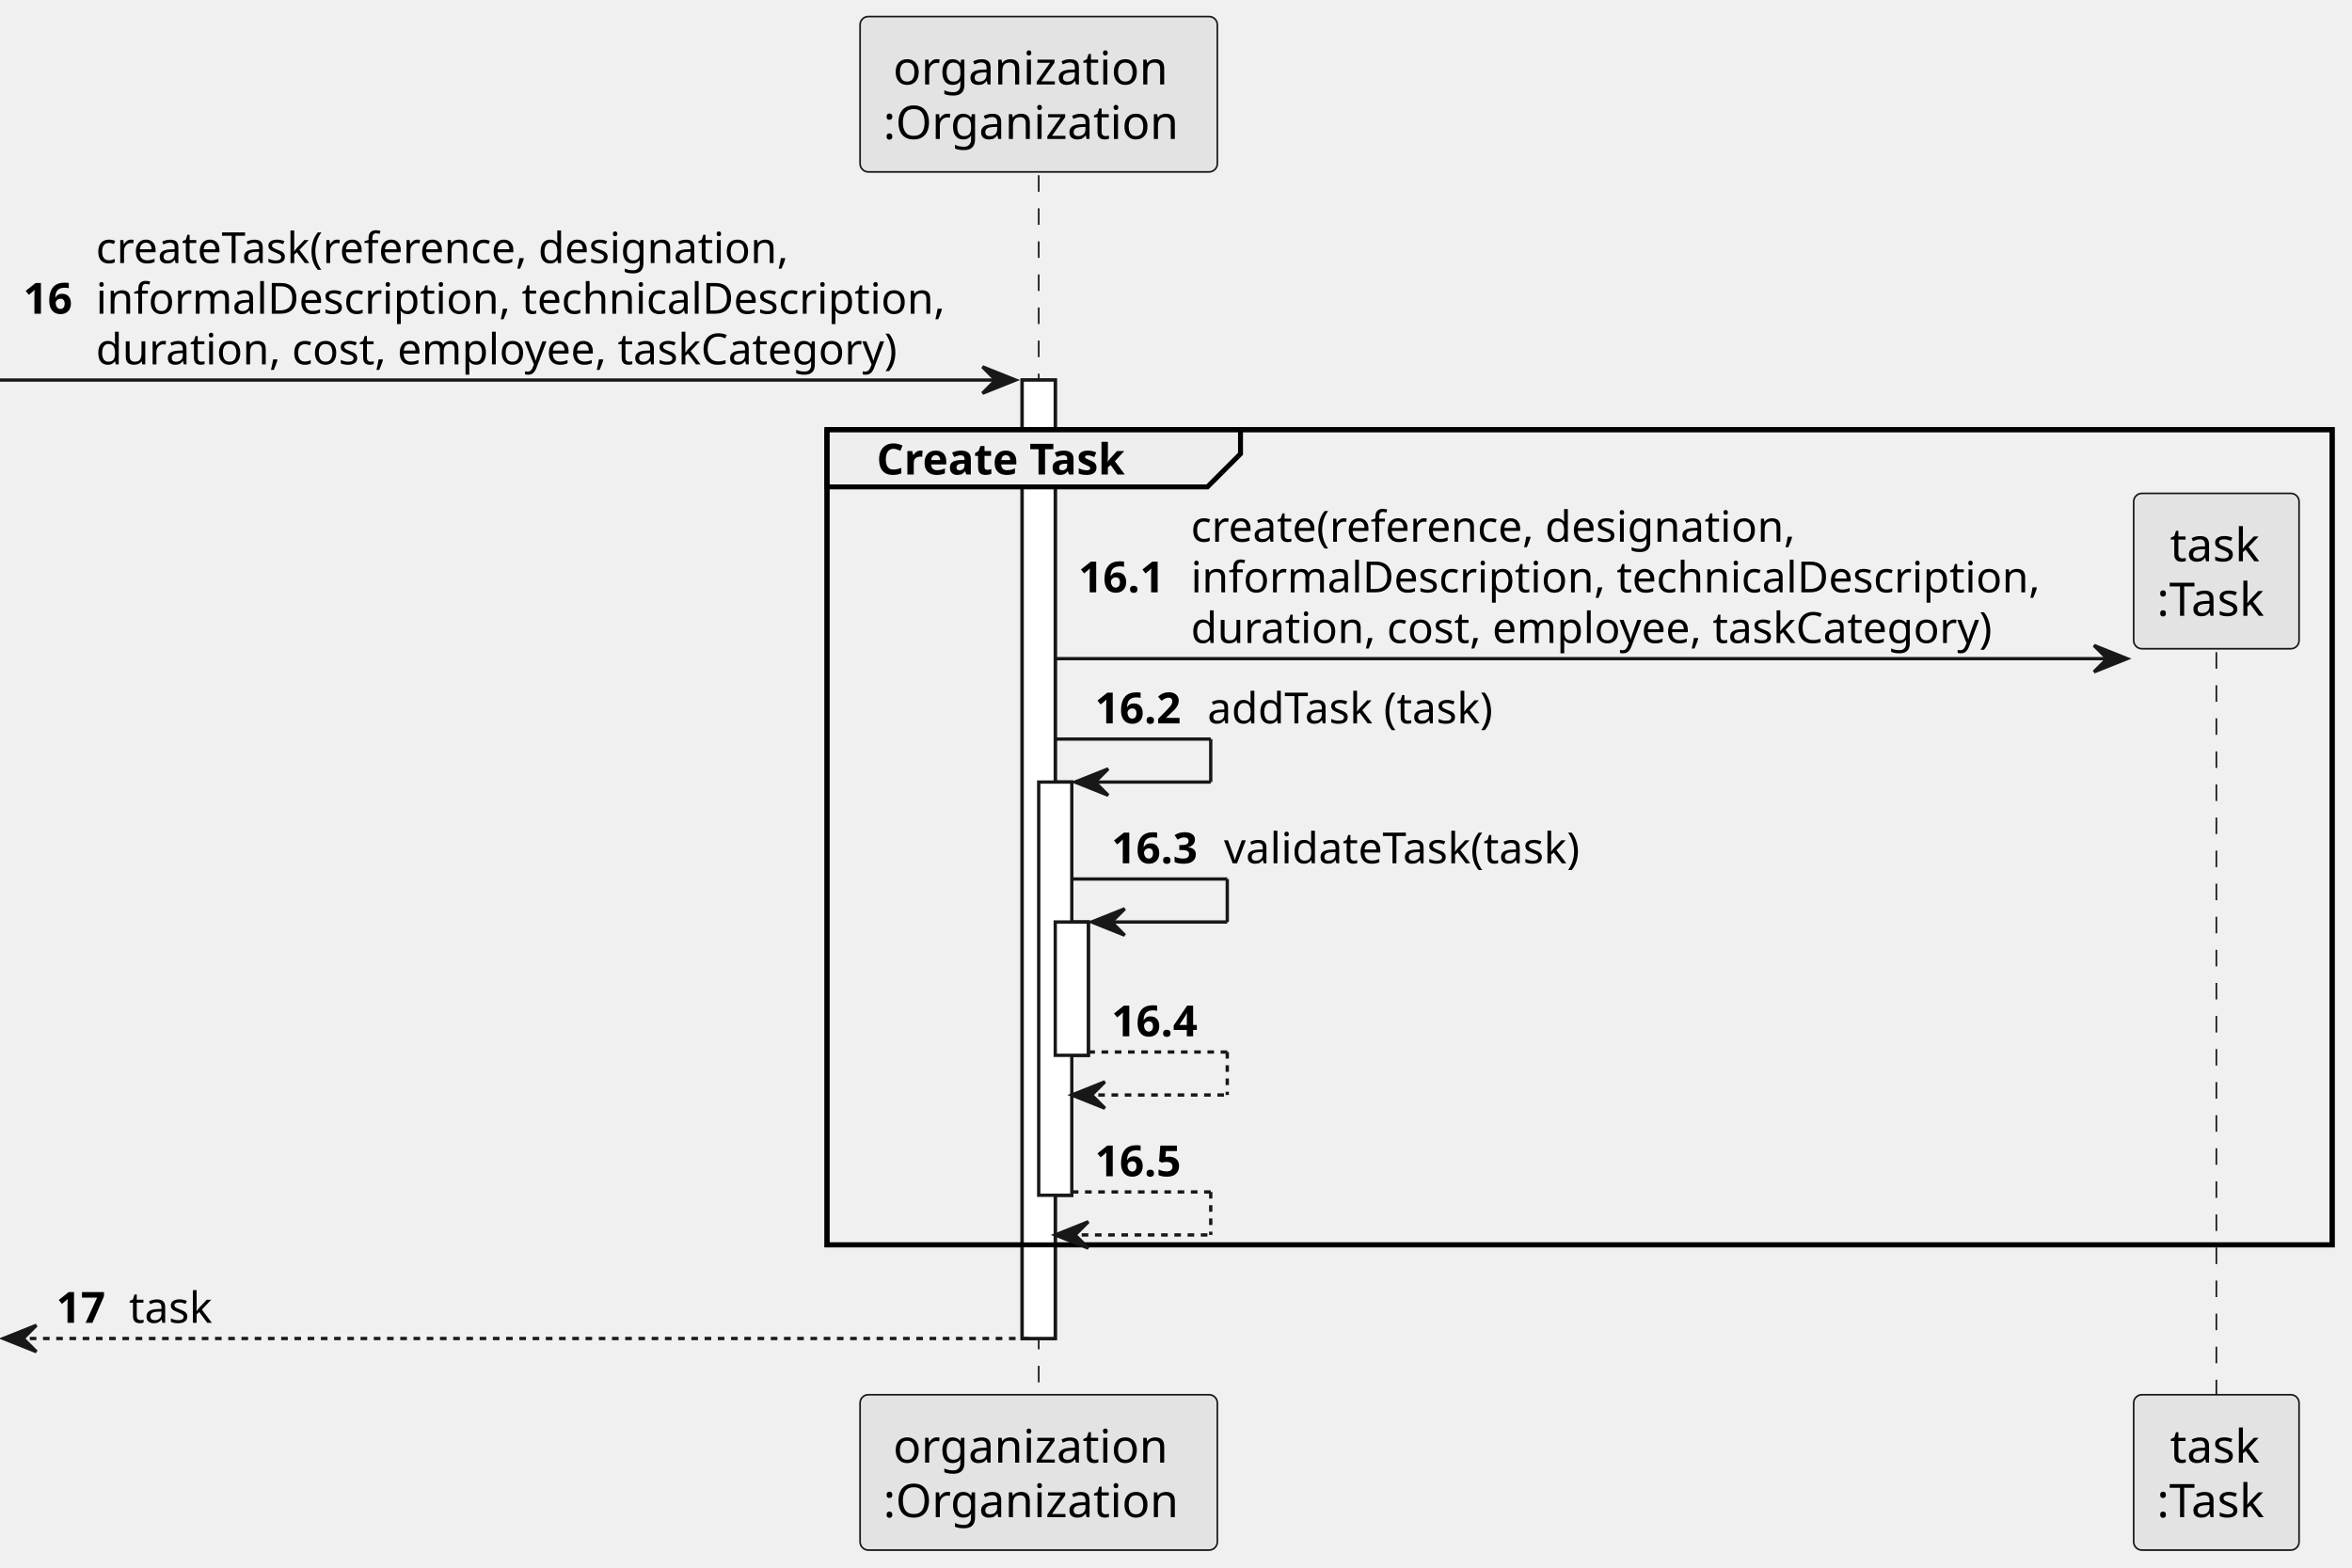
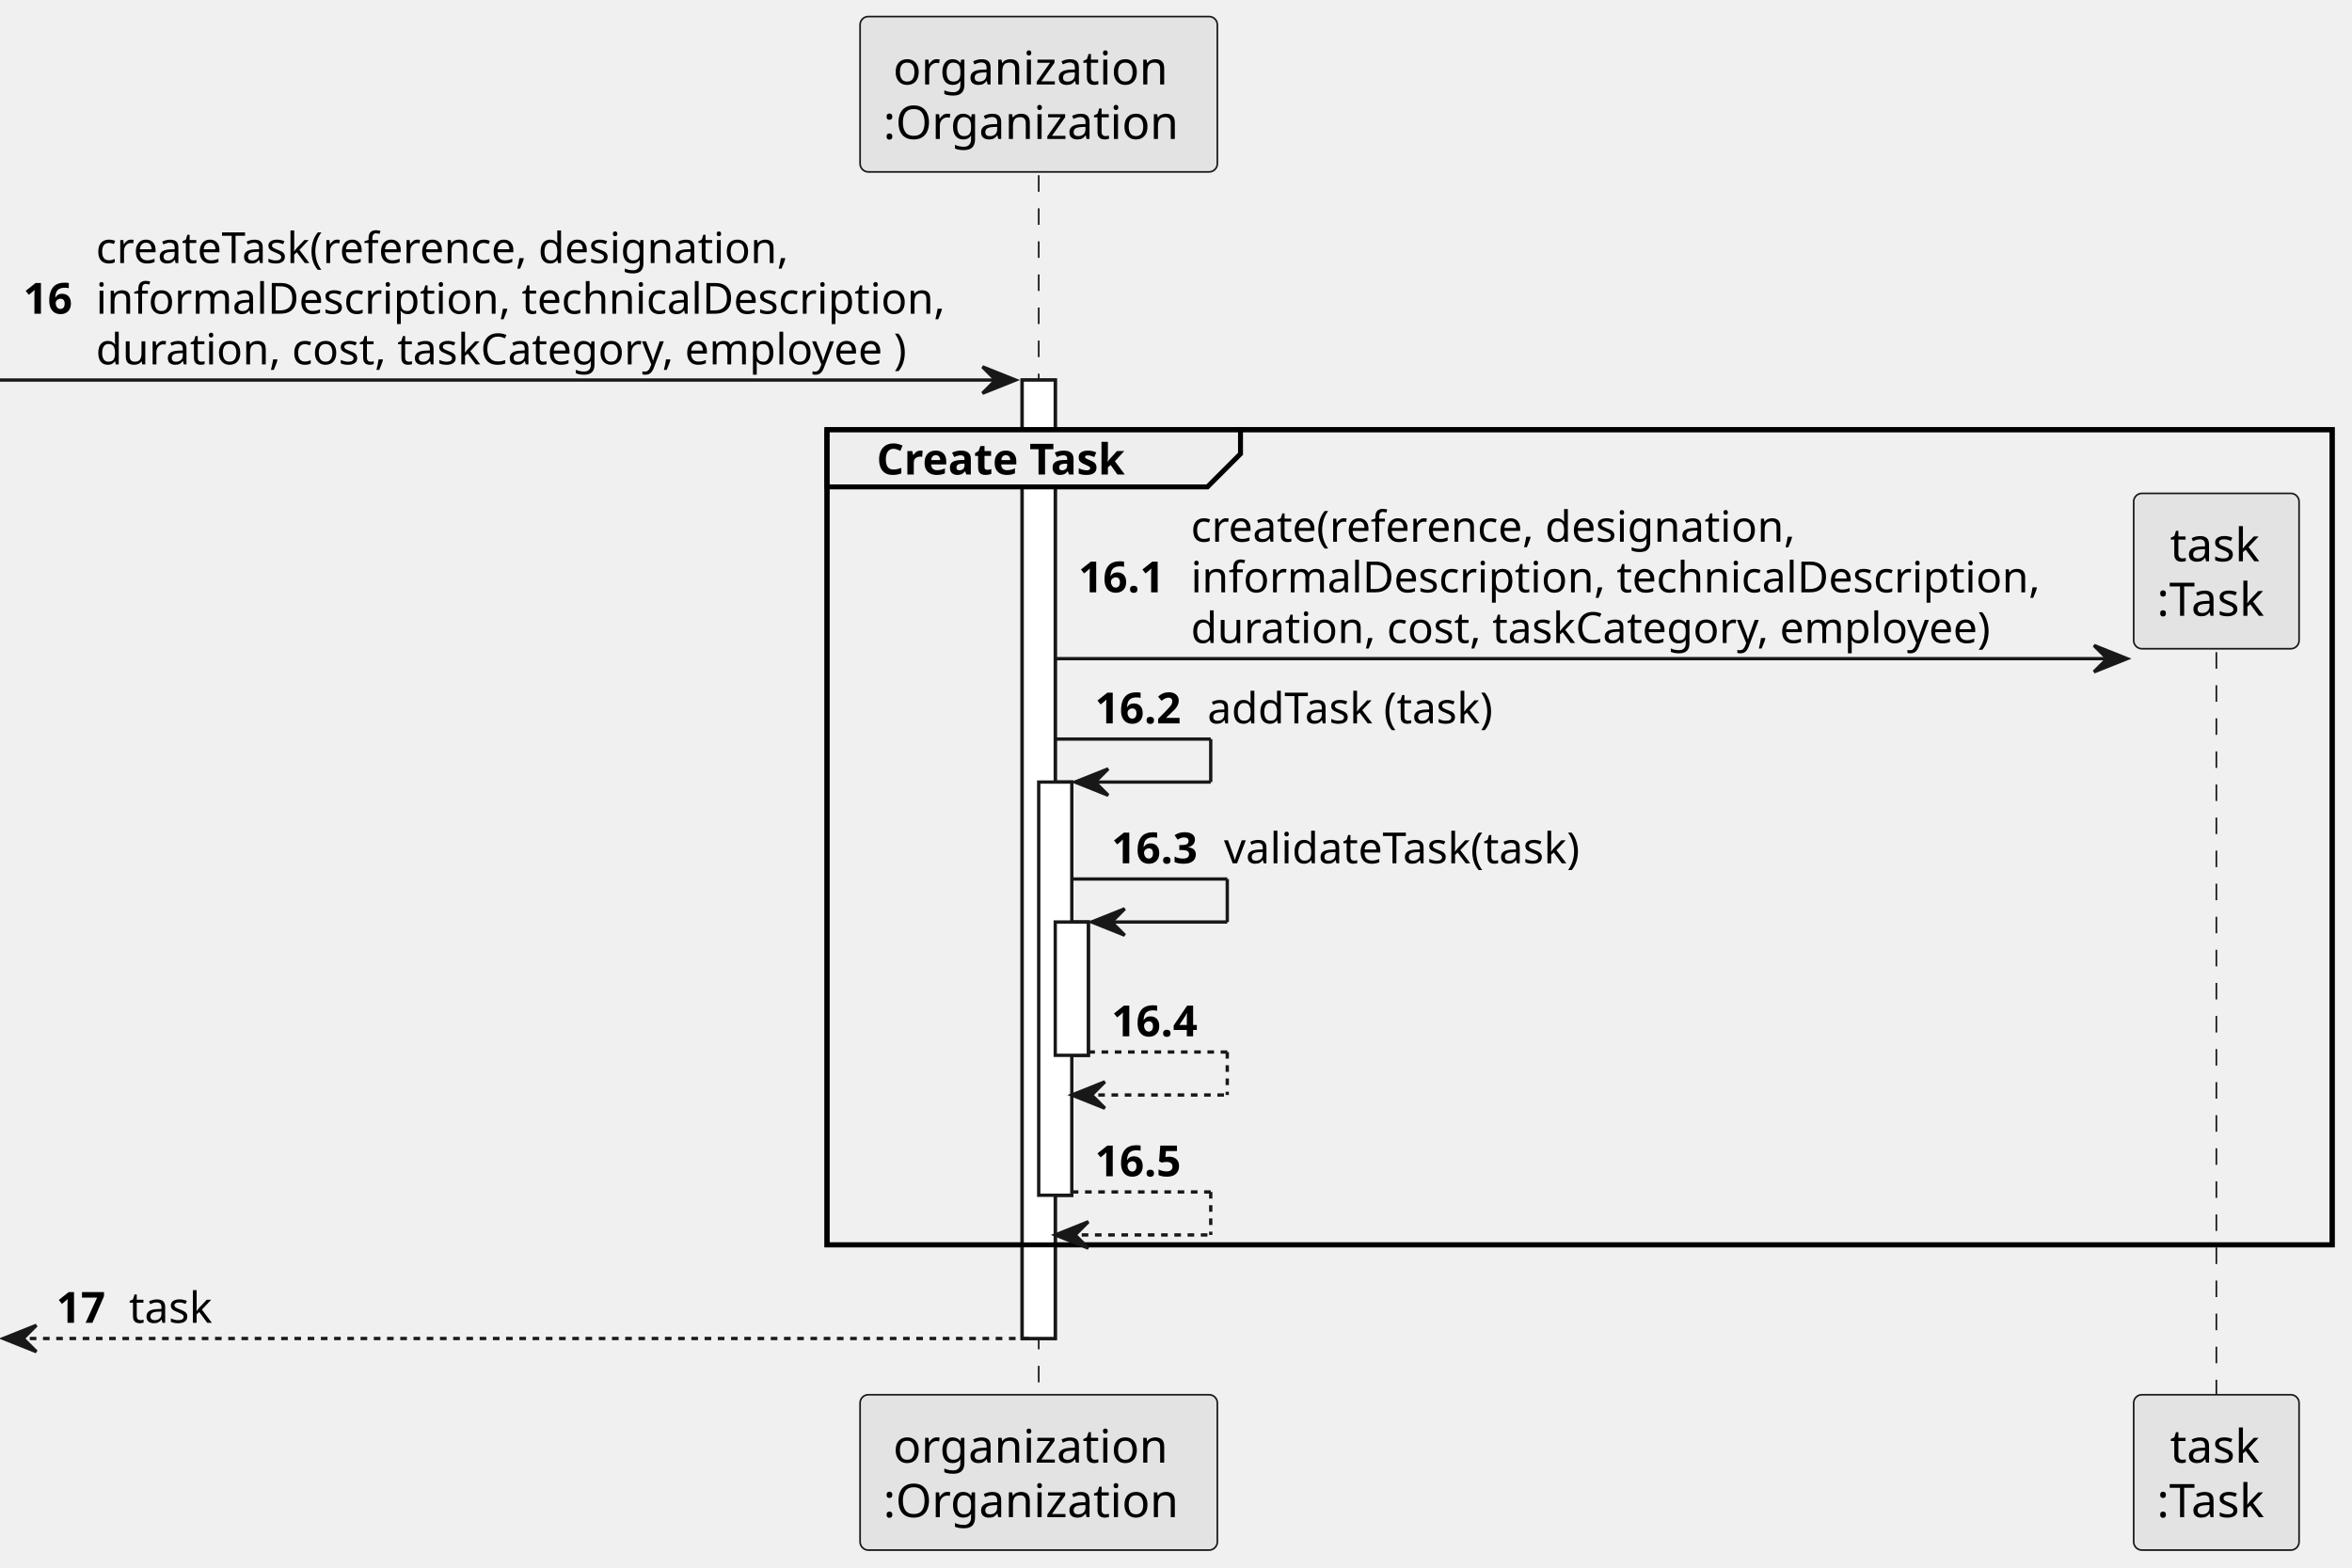
<svg xmlns="http://www.w3.org/2000/svg" contentStyleType="text/css" height="474px" preserveAspectRatio="none" style="width:711px;height:474px;background:#FFFFFF;" version="1.1" viewBox="0 0 711 474" width="711px" zoomAndPan="magnify">
  <defs />
  <g>
    <rect fill="#FFFFFF" height="289.795" style="stroke:#181818;stroke-width:1.0;" width="10" x="309" y="114.908" />
    <rect fill="#FFFFFF" height="124.932" style="stroke:#181818;stroke-width:1.0;" width="10" x="314" y="236.461" />
    <rect fill="#FFFFFF" height="40.31" style="stroke:#181818;stroke-width:1.0;" width="10" x="319" y="278.772" />
    <rect fill="none" height="246.484" style="stroke:#000000;stroke-width:1.5;" width="455" x="250" y="129.908" />
    <line style="stroke:#181818;stroke-width:0.5;stroke-dasharray:5.0,5.0;" x1="314" x2="314" y1="52.977" y2="422.703" />
    <line style="stroke:#181818;stroke-width:0.5;stroke-dasharray:5.0,5.0;" x1="670" x2="670" y1="187.185" y2="422.703" />
    <rect fill="#E3E3E3" height="46.977" rx="2.5" ry="2.5" style="stroke:#181818;stroke-width:0.5;" width="108" x="260" y="5" />
    <text fill="#000000" font-family="sans-serif" font-size="14" lengthAdjust="spacing" textLength="88" x="270" y="25.535">organization</text>
    <text fill="#000000" font-family="sans-serif" font-size="14" lengthAdjust="spacing" textLength="94" x="267" y="42.023">:Organization</text>
    <rect fill="#E3E3E3" height="46.977" rx="2.5" ry="2.5" style="stroke:#181818;stroke-width:0.5;" width="108" x="260" y="421.703" />
    <text fill="#000000" font-family="sans-serif" font-size="14" lengthAdjust="spacing" textLength="88" x="270" y="442.238">organization</text>
    <text fill="#000000" font-family="sans-serif" font-size="14" lengthAdjust="spacing" textLength="94" x="267" y="458.727">:Organization</text>
    <rect fill="#E3E3E3" height="46.977" rx="2.5" ry="2.5" style="stroke:#181818;stroke-width:0.5;" width="50" x="645" y="421.703" />
    <text fill="#000000" font-family="sans-serif" font-size="14" lengthAdjust="spacing" textLength="28" x="656" y="442.238">task</text>
    <text fill="#000000" font-family="sans-serif" font-size="14" lengthAdjust="spacing" textLength="36" x="652" y="458.727">:Task</text>
    <rect fill="#FFFFFF" height="289.795" style="stroke:#181818;stroke-width:1.0;" width="10" x="309" y="114.908" />
    <rect fill="#FFFFFF" height="124.932" style="stroke:#181818;stroke-width:1.0;" width="10" x="314" y="236.461" />
    <rect fill="#FFFFFF" height="40.31" style="stroke:#181818;stroke-width:1.0;" width="10" x="319" y="278.772" />
    <polygon fill="#181818" points="297,110.908,307,114.908,297,118.908,301,114.908" style="stroke:#181818;stroke-width:1.0;" />
    <line style="stroke:#181818;stroke-width:1.0;" x1="0" x2="303" y1="114.908" y2="114.908" />
    <text fill="#000000" font-family="sans-serif" font-size="13" font-weight="bold" lengthAdjust="spacing" textLength="18" x="7" y="94.856">16</text>
    <text fill="#000000" font-family="sans-serif" font-size="13" lengthAdjust="spacing" textLength="216" x="29" y="79.545">createTask(reference, designation,</text>
    <text fill="#000000" font-family="sans-serif" font-size="13" lengthAdjust="spacing" textLength="268" x="29" y="94.856">informalDescription, technicalDescription,</text>
-     <text fill="#000000" font-family="sans-serif" font-size="13" lengthAdjust="spacing" textLength="251" x="29" y="110.166">duration, cost, employee, taskCategory)</text>
+     <text fill="#000000" font-family="sans-serif" font-size="13" lengthAdjust="spacing" textLength="255" x="29" y="110.166">duration, cost, taskCategory, employee )</text>
    <path d="M250,129.908 L375,129.908 L375,137.219 L365,147.219 L250,147.219 L250,129.908 " fill="#EEEEEE" style="stroke:#000000;stroke-width:1.5;" />
    <rect fill="none" height="246.484" style="stroke:#000000;stroke-width:1.5;" width="455" x="250" y="129.908" />
    <text fill="#000000" font-family="sans-serif" font-size="13" font-weight="bold" lengthAdjust="spacing" textLength="80" x="265" y="143.477">Create Task</text>
    <polygon fill="#181818" points="633,195.15,643,199.15,633,203.15,637,199.15" style="stroke:#181818;stroke-width:1.0;" />
    <line style="stroke:#181818;stroke-width:1.0;" x1="319" x2="639" y1="199.15" y2="199.15" />
    <text fill="#000000" font-family="sans-serif" font-size="13" font-weight="bold" lengthAdjust="spacing" textLength="30" x="326" y="179.098">16.1</text>
    <text fill="#000000" font-family="sans-serif" font-size="13" lengthAdjust="spacing" textLength="186" x="360" y="163.787">create(reference, designation,</text>
    <text fill="#000000" font-family="sans-serif" font-size="13" lengthAdjust="spacing" textLength="268" x="360" y="179.098">informalDescription, technicalDescription,</text>
-     <text fill="#000000" font-family="sans-serif" font-size="13" lengthAdjust="spacing" textLength="251" x="360" y="194.408">duration, cost, employee, taskCategory)</text>
+     <text fill="#000000" font-family="sans-serif" font-size="13" lengthAdjust="spacing" textLength="251" x="360" y="194.408">duration, cost, taskCategory, employee)</text>
    <rect fill="#E3E3E3" height="46.977" rx="2.5" ry="2.5" style="stroke:#181818;stroke-width:0.5;" width="50" x="645" y="149.174" />
    <text fill="#000000" font-family="sans-serif" font-size="14" lengthAdjust="spacing" textLength="28" x="656" y="169.709">task</text>
    <text fill="#000000" font-family="sans-serif" font-size="14" lengthAdjust="spacing" textLength="36" x="652" y="186.197">:Task</text>
    <line style="stroke:#181818;stroke-width:1.0;" x1="319" x2="366" y1="223.461" y2="223.461" />
    <line style="stroke:#181818;stroke-width:1.0;" x1="366" x2="366" y1="223.461" y2="236.461" />
    <line style="stroke:#181818;stroke-width:1.0;" x1="325" x2="366" y1="236.461" y2="236.461" />
    <polygon fill="#181818" points="335,232.461,325,236.461,335,240.461,331,236.461" style="stroke:#181818;stroke-width:1.0;" />
    <text fill="#000000" font-family="sans-serif" font-size="13" font-weight="bold" lengthAdjust="spacing" textLength="30" x="331" y="218.719">16.2</text>
    <text fill="#000000" font-family="sans-serif" font-size="13" lengthAdjust="spacing" textLength="92" x="365" y="218.719">addTask (task)</text>
    <line style="stroke:#181818;stroke-width:1.0;" x1="324" x2="371" y1="265.772" y2="265.772" />
    <line style="stroke:#181818;stroke-width:1.0;" x1="371" x2="371" y1="265.772" y2="278.772" />
    <line style="stroke:#181818;stroke-width:1.0;" x1="330" x2="371" y1="278.772" y2="278.772" />
    <polygon fill="#181818" points="340,274.772,330,278.772,340,282.772,336,278.772" style="stroke:#181818;stroke-width:1.0;" />
    <text fill="#000000" font-family="sans-serif" font-size="13" font-weight="bold" lengthAdjust="spacing" textLength="30" x="336" y="261.029">16.3</text>
    <text fill="#000000" font-family="sans-serif" font-size="13" lengthAdjust="spacing" textLength="114" x="370" y="261.029">validateTask(task)</text>
    <line style="stroke:#181818;stroke-width:1.0;stroke-dasharray:2.0,2.0;" x1="329" x2="371" y1="318.082" y2="318.082" />
    <line style="stroke:#181818;stroke-width:1.0;stroke-dasharray:2.0,2.0;" x1="371" x2="371" y1="318.082" y2="331.082" />
    <line style="stroke:#181818;stroke-width:1.0;stroke-dasharray:2.0,2.0;" x1="324" x2="371" y1="331.082" y2="331.082" />
    <polygon fill="#181818" points="334,327.082,324,331.082,334,335.082,330,331.082" style="stroke:#181818;stroke-width:1.0;" />
    <text fill="#000000" font-family="sans-serif" font-size="13" font-weight="bold" lengthAdjust="spacing" textLength="30" x="336" y="313.34">16.4</text>
    <text fill="#000000" font-family="sans-serif" font-size="13" lengthAdjust="spacing" textLength="4" x="370" y="313.34"> </text>
    <line style="stroke:#181818;stroke-width:1.0;stroke-dasharray:2.0,2.0;" x1="324" x2="366" y1="360.393" y2="360.393" />
    <line style="stroke:#181818;stroke-width:1.0;stroke-dasharray:2.0,2.0;" x1="366" x2="366" y1="360.393" y2="373.393" />
    <line style="stroke:#181818;stroke-width:1.0;stroke-dasharray:2.0,2.0;" x1="319" x2="366" y1="373.393" y2="373.393" />
    <polygon fill="#181818" points="329,369.393,319,373.393,329,377.393,325,373.393" style="stroke:#181818;stroke-width:1.0;" />
    <text fill="#000000" font-family="sans-serif" font-size="13" font-weight="bold" lengthAdjust="spacing" textLength="30" x="331" y="355.65">16.5</text>
    <text fill="#000000" font-family="sans-serif" font-size="13" lengthAdjust="spacing" textLength="4" x="365" y="355.65"> </text>
    <polygon fill="#181818" points="11,400.703,1,404.703,11,408.703,7,404.703" style="stroke:#181818;stroke-width:1.0;" />
    <line style="stroke:#181818;stroke-width:1.0;stroke-dasharray:2.0,2.0;" x1="5" x2="313" y1="404.703" y2="404.703" />
    <text fill="#000000" font-family="sans-serif" font-size="13" font-weight="bold" lengthAdjust="spacing" textLength="18" x="17" y="399.961">17</text>
    <text fill="#000000" font-family="sans-serif" font-size="13" lengthAdjust="spacing" textLength="27" x="39" y="399.961">task</text>
  </g>
</svg>
